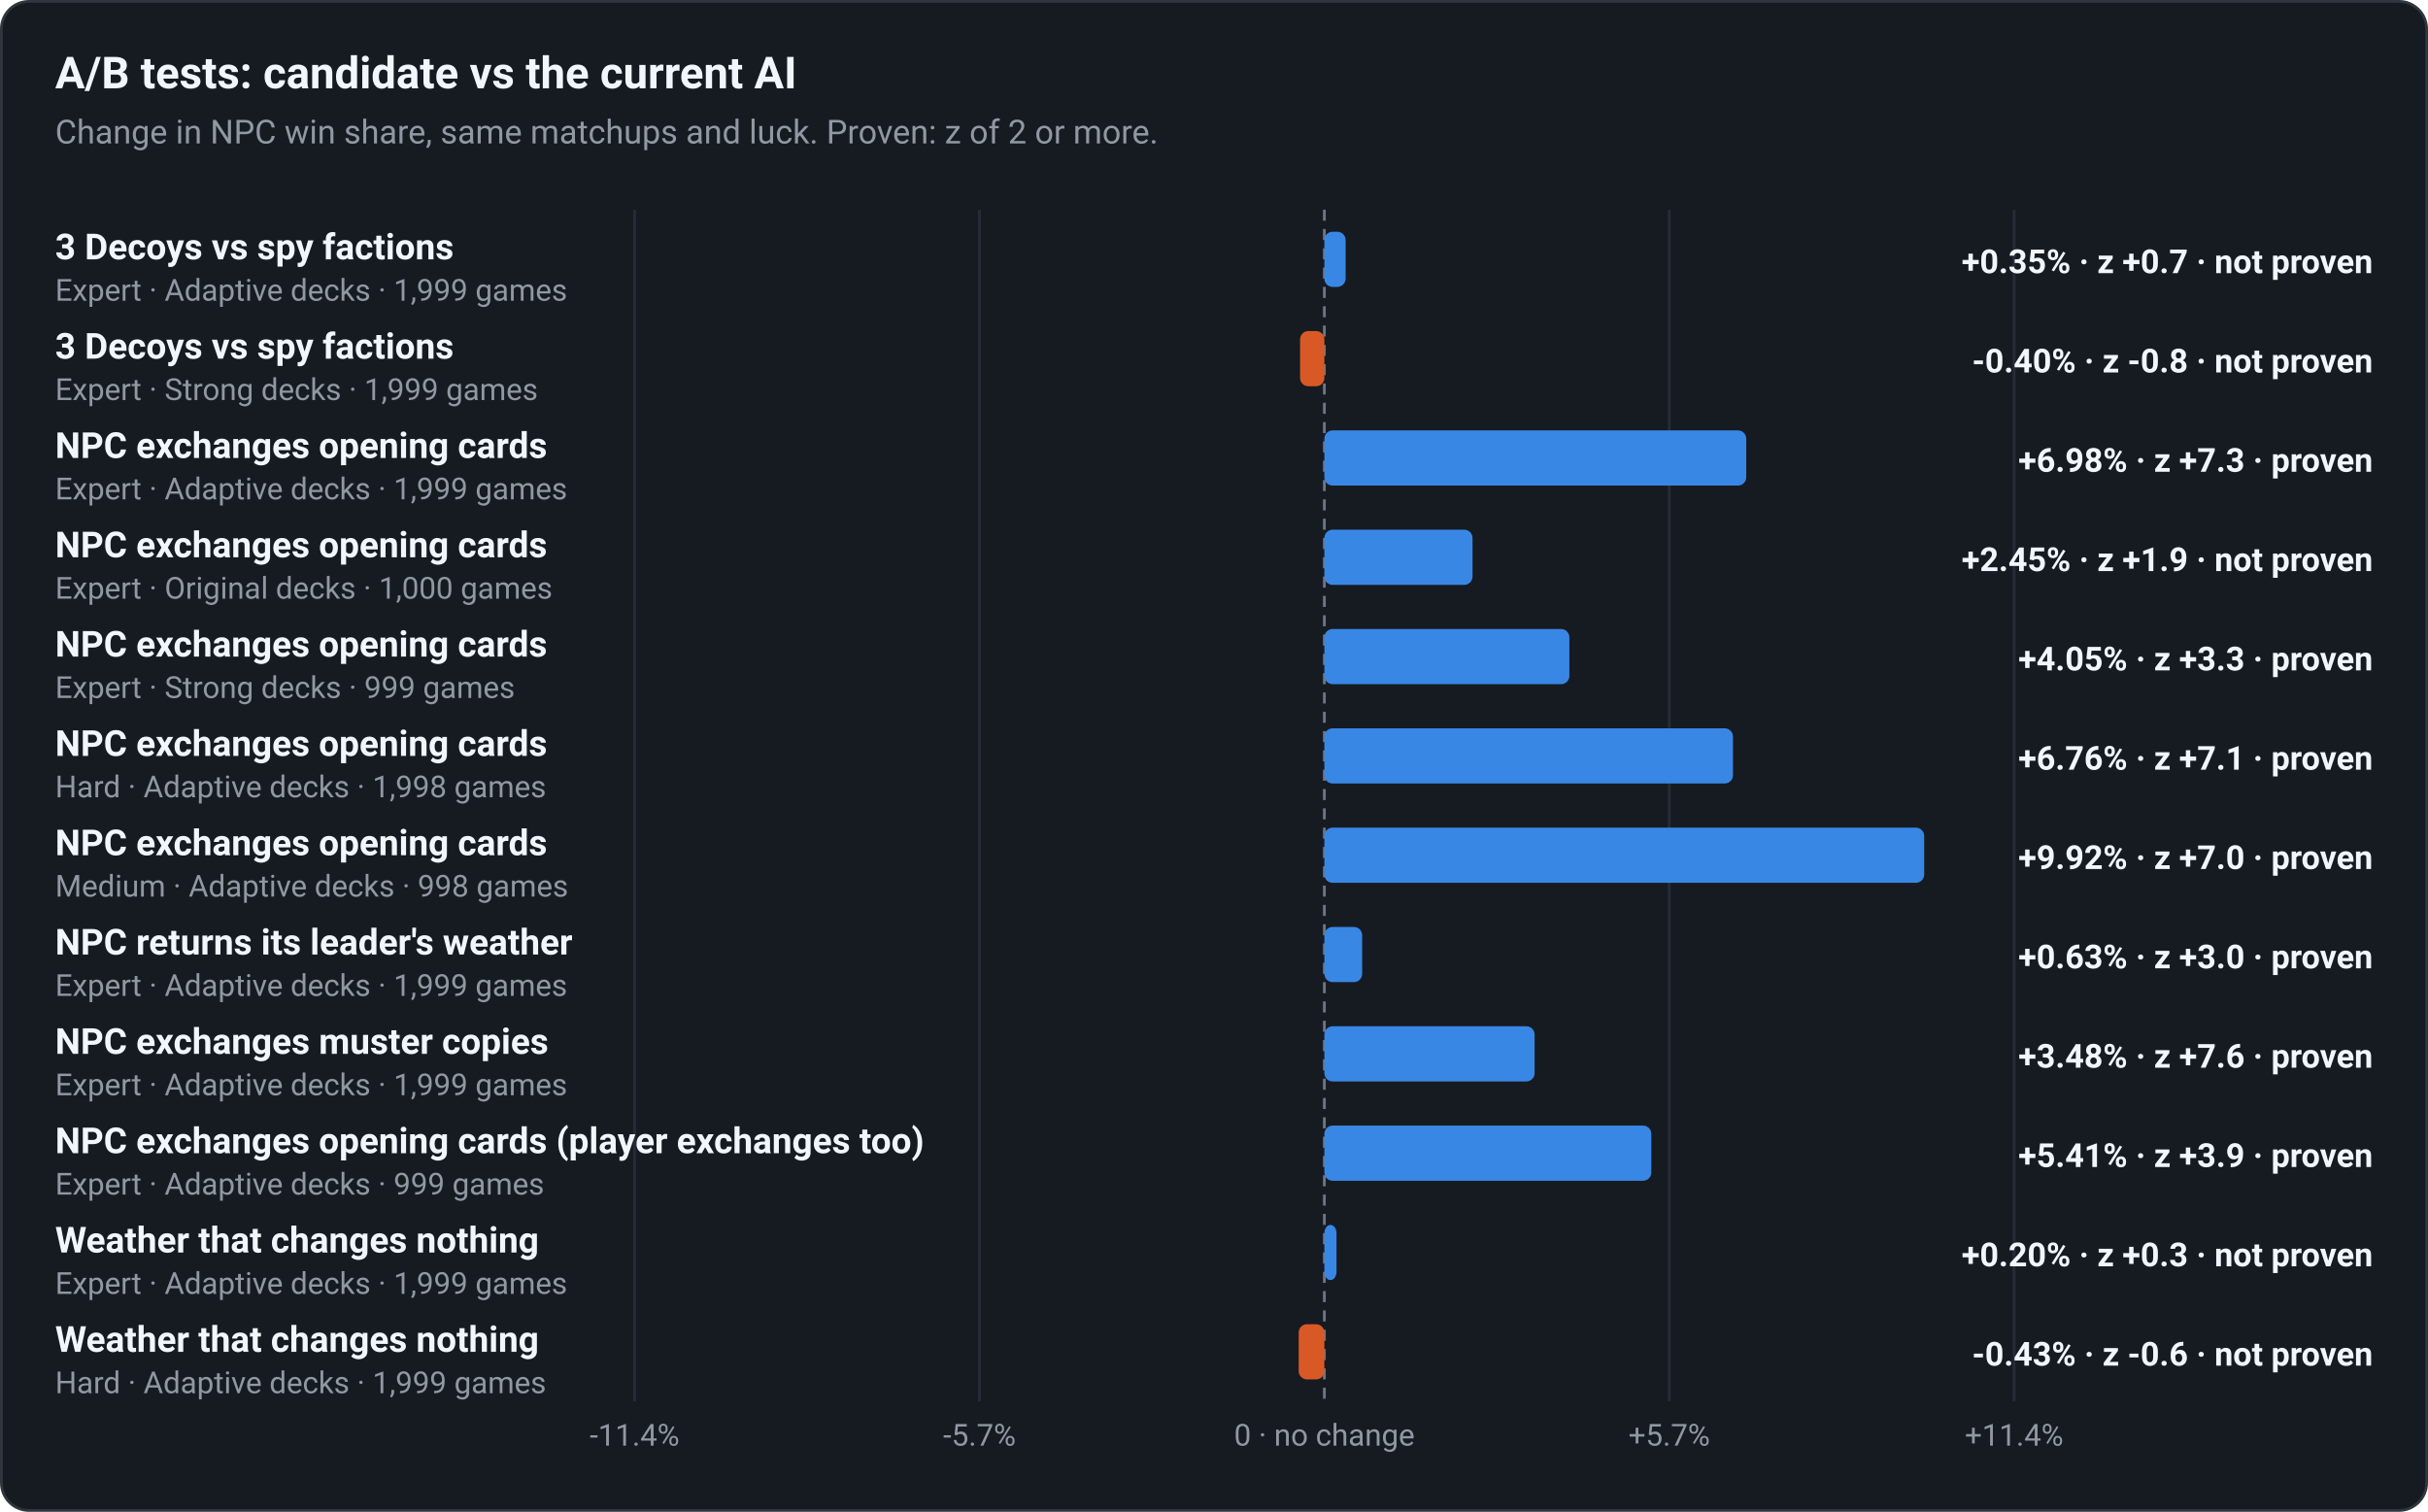
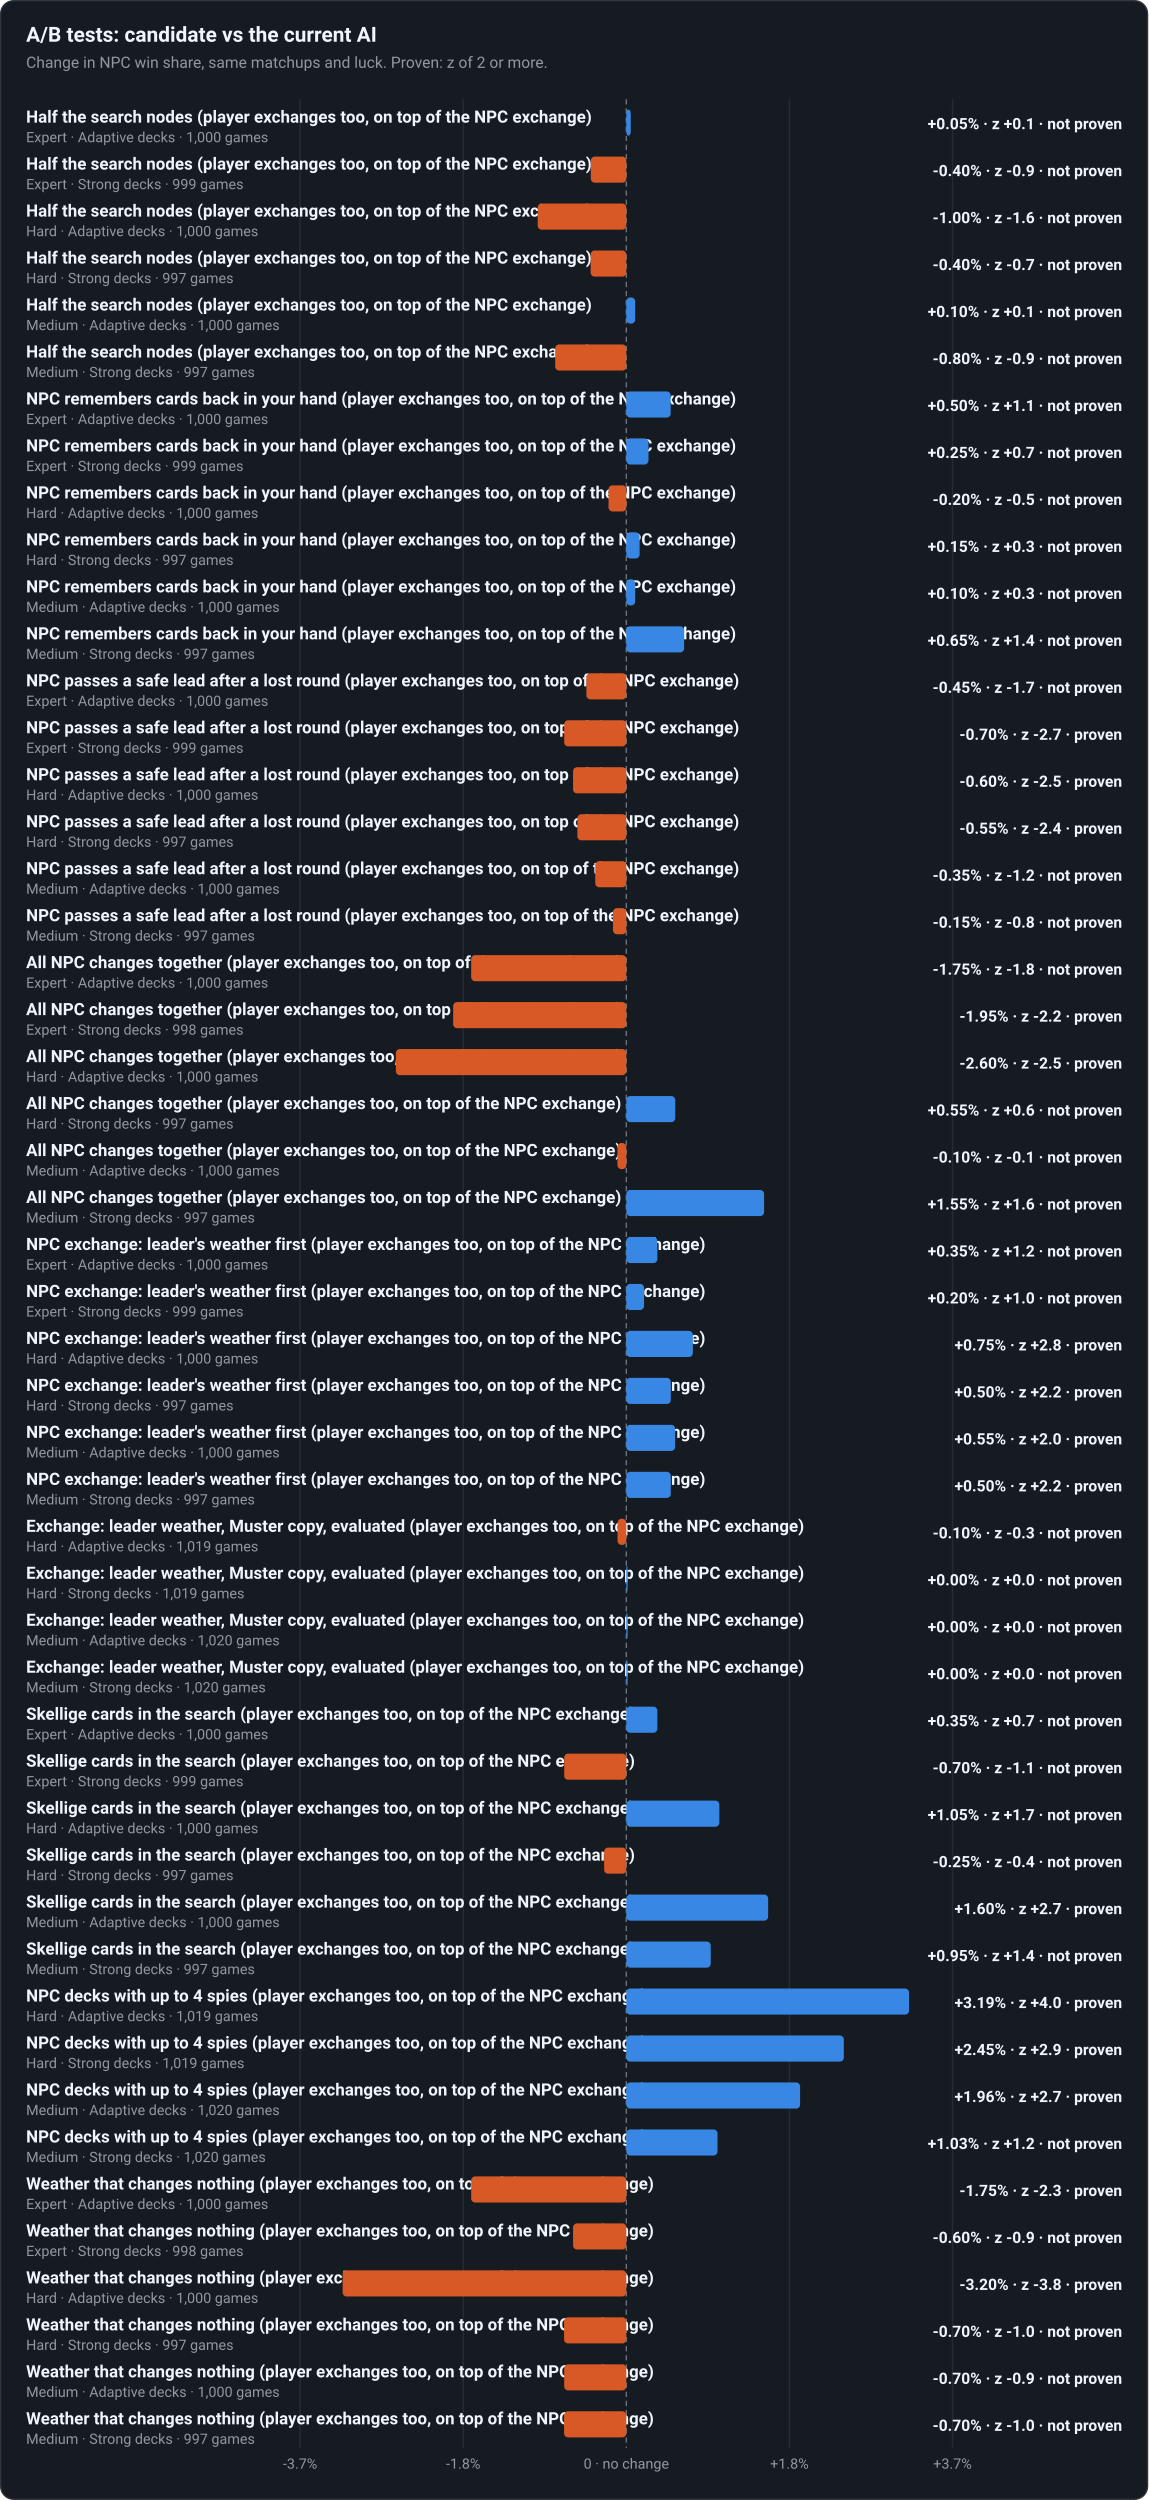
- <svg xmlns="http://www.w3.org/2000/svg" width="880" height="548" viewBox="0 0 880 548" font-family="system-ui,-apple-system,'Segoe UI',Roboto,Helvetica,Arial,sans-serif" role="img" aria-label="A/B tests: candidate vs the current AI">
-   <rect x="0.5" y="0.5" width="879" height="547" rx="10" fill="#161b22" stroke="#30363d" />
+ <svg xmlns="http://www.w3.org/2000/svg" width="880" height="1916" viewBox="0 0 880 1916" font-family="system-ui,-apple-system,'Segoe UI',Roboto,Helvetica,Arial,sans-serif" role="img" aria-label="A/B tests: candidate vs the current AI">
+   <rect x="0.5" y="0.5" width="879" height="1915" rx="10" fill="#161b22" stroke="#30363d" />
  <text x="20.0" y="32.0" fill="#f0f6fc" font-size="16" font-weight="600" text-anchor="start">A/B tests: candidate vs the current AI</text>
  <text x="20.0" y="52.0" fill="#9198a1" font-size="12" font-weight="400" text-anchor="start">Change in NPC win share, same matchups and luck. Proven: z of 2 or more.</text>
-   <line x1="230.0" y1="76" x2="230.0" y2="508" stroke="#262c36" />
-   <text x="230.0" y="524.0" fill="#9198a1" font-size="11" font-weight="400" text-anchor="middle">-11.4%</text>
-   <line x1="355.0" y1="76" x2="355.0" y2="508" stroke="#262c36" />
-   <text x="355.0" y="524.0" fill="#9198a1" font-size="11" font-weight="400" text-anchor="middle">-5.7%</text>
-   <line x1="480.0" y1="76" x2="480.0" y2="508" stroke="#6e7681" stroke-dasharray="4 3" />
-   <text x="480.0" y="524.0" fill="#9198a1" font-size="11" font-weight="400" text-anchor="middle">0 · no change</text>
-   <line x1="605.0" y1="76" x2="605.0" y2="508" stroke="#262c36" />
-   <text x="605.0" y="524.0" fill="#9198a1" font-size="11" font-weight="400" text-anchor="middle">+5.7%</text>
-   <line x1="730.0" y1="76" x2="730.0" y2="508" stroke="#262c36" />
-   <text x="730.0" y="524.0" fill="#9198a1" font-size="11" font-weight="400" text-anchor="middle">+11.4%</text>
-   <text x="20.0" y="94.0" fill="#f0f6fc" font-size="13" font-weight="600" text-anchor="start">3 Decoys vs spy factions</text>
-   <text x="20.0" y="109.0" fill="#9198a1" font-size="11" font-weight="400" text-anchor="start">Expert · Adaptive decks · 1,999 games</text>
-   <rect x="480.0" y="84.0" width="7.7" height="20" rx="3" fill="#3987e5" />
-   <text x="860.0" y="99.0" fill="#f0f6fc" font-size="12" font-weight="600" text-anchor="end">+0.35% · z +0.7 · not proven</text>
-   <text x="20.0" y="130.0" fill="#f0f6fc" font-size="13" font-weight="600" text-anchor="start">3 Decoys vs spy factions</text>
-   <text x="20.0" y="145.0" fill="#9198a1" font-size="11" font-weight="400" text-anchor="start">Expert · Strong decks · 1,999 games</text>
-   <rect x="471.2" y="120.0" width="8.8" height="20" rx="3" fill="#d95926" />
-   <text x="860.0" y="135.0" fill="#f0f6fc" font-size="12" font-weight="600" text-anchor="end">-0.40% · z -0.8 · not proven</text>
-   <text x="20.0" y="166.0" fill="#f0f6fc" font-size="13" font-weight="600" text-anchor="start">NPC exchanges opening cards</text>
-   <text x="20.0" y="181.0" fill="#9198a1" font-size="11" font-weight="400" text-anchor="start">Expert · Adaptive decks · 1,999 games</text>
-   <rect x="480.0" y="156.0" width="152.9" height="20" rx="3" fill="#3987e5" />
-   <text x="860.0" y="171.0" fill="#f0f6fc" font-size="12" font-weight="600" text-anchor="end">+6.98% · z +7.3 · proven</text>
-   <text x="20.0" y="202.0" fill="#f0f6fc" font-size="13" font-weight="600" text-anchor="start">NPC exchanges opening cards</text>
-   <text x="20.0" y="217.0" fill="#9198a1" font-size="11" font-weight="400" text-anchor="start">Expert · Original decks · 1,000 games</text>
-   <rect x="480.0" y="192.0" width="53.7" height="20" rx="3" fill="#3987e5" />
-   <text x="860.0" y="207.0" fill="#f0f6fc" font-size="12" font-weight="600" text-anchor="end">+2.45% · z +1.9 · not proven</text>
-   <text x="20.0" y="238.0" fill="#f0f6fc" font-size="13" font-weight="600" text-anchor="start">NPC exchanges opening cards</text>
-   <text x="20.0" y="253.0" fill="#9198a1" font-size="11" font-weight="400" text-anchor="start">Expert · Strong decks · 999 games</text>
-   <rect x="480.0" y="228.0" width="88.8" height="20" rx="3" fill="#3987e5" />
-   <text x="860.0" y="243.0" fill="#f0f6fc" font-size="12" font-weight="600" text-anchor="end">+4.05% · z +3.3 · proven</text>
-   <text x="20.0" y="274.0" fill="#f0f6fc" font-size="13" font-weight="600" text-anchor="start">NPC exchanges opening cards</text>
-   <text x="20.0" y="289.0" fill="#9198a1" font-size="11" font-weight="400" text-anchor="start">Hard · Adaptive decks · 1,998 games</text>
-   <rect x="480.0" y="264.0" width="148.1" height="20" rx="3" fill="#3987e5" />
-   <text x="860.0" y="279.0" fill="#f0f6fc" font-size="12" font-weight="600" text-anchor="end">+6.76% · z +7.1 · proven</text>
-   <text x="20.0" y="310.0" fill="#f0f6fc" font-size="13" font-weight="600" text-anchor="start">NPC exchanges opening cards</text>
-   <text x="20.0" y="325.0" fill="#9198a1" font-size="11" font-weight="400" text-anchor="start">Medium · Adaptive decks · 998 games</text>
-   <rect x="480.0" y="300.0" width="217.4" height="20" rx="3" fill="#3987e5" />
-   <text x="860.0" y="315.0" fill="#f0f6fc" font-size="12" font-weight="600" text-anchor="end">+9.92% · z +7.0 · proven</text>
-   <text x="20.0" y="346.0" fill="#f0f6fc" font-size="13" font-weight="600" text-anchor="start">NPC returns its leader's weather</text>
-   <text x="20.0" y="361.0" fill="#9198a1" font-size="11" font-weight="400" text-anchor="start">Expert · Adaptive decks · 1,999 games</text>
-   <rect x="480.0" y="336.0" width="13.7" height="20" rx="3" fill="#3987e5" />
-   <text x="860.0" y="351.0" fill="#f0f6fc" font-size="12" font-weight="600" text-anchor="end">+0.63% · z +3.0 · proven</text>
-   <text x="20.0" y="382.0" fill="#f0f6fc" font-size="13" font-weight="600" text-anchor="start">NPC exchanges muster copies</text>
-   <text x="20.0" y="397.0" fill="#9198a1" font-size="11" font-weight="400" text-anchor="start">Expert · Adaptive decks · 1,999 games</text>
-   <rect x="480.0" y="372.0" width="76.2" height="20" rx="3" fill="#3987e5" />
-   <text x="860.0" y="387.0" fill="#f0f6fc" font-size="12" font-weight="600" text-anchor="end">+3.48% · z +7.6 · proven</text>
-   <text x="20.0" y="418.0" fill="#f0f6fc" font-size="13" font-weight="600" text-anchor="start">NPC exchanges opening cards (player exchanges too)</text>
-   <text x="20.0" y="433.0" fill="#9198a1" font-size="11" font-weight="400" text-anchor="start">Expert · Adaptive decks · 999 games</text>
-   <rect x="480.0" y="408.0" width="118.5" height="20" rx="3" fill="#3987e5" />
-   <text x="860.0" y="423.0" fill="#f0f6fc" font-size="12" font-weight="600" text-anchor="end">+5.41% · z +3.9 · proven</text>
-   <text x="20.0" y="454.0" fill="#f0f6fc" font-size="13" font-weight="600" text-anchor="start">Weather that changes nothing</text>
-   <text x="20.0" y="469.0" fill="#9198a1" font-size="11" font-weight="400" text-anchor="start">Expert · Adaptive decks · 1,999 games</text>
-   <rect x="480.0" y="444.0" width="4.4" height="20" rx="3" fill="#3987e5" />
-   <text x="860.0" y="459.0" fill="#f0f6fc" font-size="12" font-weight="600" text-anchor="end">+0.20% · z +0.3 · not proven</text>
-   <text x="20.0" y="490.0" fill="#f0f6fc" font-size="13" font-weight="600" text-anchor="start">Weather that changes nothing</text>
-   <text x="20.0" y="505.0" fill="#9198a1" font-size="11" font-weight="400" text-anchor="start">Hard · Adaptive decks · 1,999 games</text>
-   <rect x="470.7" y="480.0" width="9.3" height="20" rx="3" fill="#d95926" />
-   <text x="860.0" y="495.0" fill="#f0f6fc" font-size="12" font-weight="600" text-anchor="end">-0.43% · z -0.6 · not proven</text>
+   <line x1="230.0" y1="76" x2="230.0" y2="1876" stroke="#262c36" />
+   <text x="230.0" y="1892.0" fill="#9198a1" font-size="11" font-weight="400" text-anchor="middle">-3.7%</text>
+   <line x1="355.0" y1="76" x2="355.0" y2="1876" stroke="#262c36" />
+   <text x="355.0" y="1892.0" fill="#9198a1" font-size="11" font-weight="400" text-anchor="middle">-1.8%</text>
+   <line x1="480.0" y1="76" x2="480.0" y2="1876" stroke="#6e7681" stroke-dasharray="4 3" />
+   <text x="480.0" y="1892.0" fill="#9198a1" font-size="11" font-weight="400" text-anchor="middle">0 · no change</text>
+   <line x1="605.0" y1="76" x2="605.0" y2="1876" stroke="#262c36" />
+   <text x="605.0" y="1892.0" fill="#9198a1" font-size="11" font-weight="400" text-anchor="middle">+1.8%</text>
+   <line x1="730.0" y1="76" x2="730.0" y2="1876" stroke="#262c36" />
+   <text x="730.0" y="1892.0" fill="#9198a1" font-size="11" font-weight="400" text-anchor="middle">+3.7%</text>
+   <text x="20.0" y="94.0" fill="#f0f6fc" font-size="13" font-weight="600" text-anchor="start">Half the search nodes (player exchanges too, on top of the NPC exchange)</text>
+   <text x="20.0" y="109.0" fill="#9198a1" font-size="11" font-weight="400" text-anchor="start">Expert · Adaptive decks · 1,000 games</text>
+   <rect x="480.0" y="84.0" width="3.4" height="20" rx="3" fill="#3987e5" />
+   <text x="860.0" y="99.0" fill="#f0f6fc" font-size="12" font-weight="600" text-anchor="end">+0.05% · z +0.1 · not proven</text>
+   <text x="20.0" y="130.0" fill="#f0f6fc" font-size="13" font-weight="600" text-anchor="start">Half the search nodes (player exchanges too, on top of the NPC exchange)</text>
+   <text x="20.0" y="145.0" fill="#9198a1" font-size="11" font-weight="400" text-anchor="start">Expert · Strong decks · 999 games</text>
+   <rect x="452.8" y="120.0" width="27.2" height="20" rx="3" fill="#d95926" />
+   <text x="860.0" y="135.0" fill="#f0f6fc" font-size="12" font-weight="600" text-anchor="end">-0.40% · z -0.9 · not proven</text>
+   <text x="20.0" y="166.0" fill="#f0f6fc" font-size="13" font-weight="600" text-anchor="start">Half the search nodes (player exchanges too, on top of the NPC exchange)</text>
+   <text x="20.0" y="181.0" fill="#9198a1" font-size="11" font-weight="400" text-anchor="start">Hard · Adaptive decks · 1,000 games</text>
+   <rect x="412.1" y="156.0" width="67.9" height="20" rx="3" fill="#d95926" />
+   <text x="860.0" y="171.0" fill="#f0f6fc" font-size="12" font-weight="600" text-anchor="end">-1.00% · z -1.6 · not proven</text>
+   <text x="20.0" y="202.0" fill="#f0f6fc" font-size="13" font-weight="600" text-anchor="start">Half the search nodes (player exchanges too, on top of the NPC exchange)</text>
+   <text x="20.0" y="217.0" fill="#9198a1" font-size="11" font-weight="400" text-anchor="start">Hard · Strong decks · 997 games</text>
+   <rect x="452.7" y="192.0" width="27.3" height="20" rx="3" fill="#d95926" />
+   <text x="860.0" y="207.0" fill="#f0f6fc" font-size="12" font-weight="600" text-anchor="end">-0.40% · z -0.7 · not proven</text>
+   <text x="20.0" y="238.0" fill="#f0f6fc" font-size="13" font-weight="600" text-anchor="start">Half the search nodes (player exchanges too, on top of the NPC exchange)</text>
+   <text x="20.0" y="253.0" fill="#9198a1" font-size="11" font-weight="400" text-anchor="start">Medium · Adaptive decks · 1,000 games</text>
+   <rect x="480.0" y="228.0" width="6.8" height="20" rx="3" fill="#3987e5" />
+   <text x="860.0" y="243.0" fill="#f0f6fc" font-size="12" font-weight="600" text-anchor="end">+0.10% · z +0.1 · not proven</text>
+   <text x="20.0" y="274.0" fill="#f0f6fc" font-size="13" font-weight="600" text-anchor="start">Half the search nodes (player exchanges too, on top of the NPC exchange)</text>
+   <text x="20.0" y="289.0" fill="#9198a1" font-size="11" font-weight="400" text-anchor="start">Medium · Strong decks · 997 games</text>
+   <rect x="425.5" y="264.0" width="54.5" height="20" rx="3" fill="#d95926" />
+   <text x="860.0" y="279.0" fill="#f0f6fc" font-size="12" font-weight="600" text-anchor="end">-0.80% · z -0.9 · not proven</text>
+   <text x="20.0" y="310.0" fill="#f0f6fc" font-size="13" font-weight="600" text-anchor="start">NPC remembers cards back in your hand (player exchanges too, on top of the NPC exchange)</text>
+   <text x="20.0" y="325.0" fill="#9198a1" font-size="11" font-weight="400" text-anchor="start">Expert · Adaptive decks · 1,000 games</text>
+   <rect x="480.0" y="300.0" width="34.0" height="20" rx="3" fill="#3987e5" />
+   <text x="860.0" y="315.0" fill="#f0f6fc" font-size="12" font-weight="600" text-anchor="end">+0.50% · z +1.1 · not proven</text>
+   <text x="20.0" y="346.0" fill="#f0f6fc" font-size="13" font-weight="600" text-anchor="start">NPC remembers cards back in your hand (player exchanges too, on top of the NPC exchange)</text>
+   <text x="20.0" y="361.0" fill="#9198a1" font-size="11" font-weight="400" text-anchor="start">Expert · Strong decks · 999 games</text>
+   <rect x="480.0" y="336.0" width="17.0" height="20" rx="3" fill="#3987e5" />
+   <text x="860.0" y="351.0" fill="#f0f6fc" font-size="12" font-weight="600" text-anchor="end">+0.25% · z +0.7 · not proven</text>
+   <text x="20.0" y="382.0" fill="#f0f6fc" font-size="13" font-weight="600" text-anchor="start">NPC remembers cards back in your hand (player exchanges too, on top of the NPC exchange)</text>
+   <text x="20.0" y="397.0" fill="#9198a1" font-size="11" font-weight="400" text-anchor="start">Hard · Adaptive decks · 1,000 games</text>
+   <rect x="466.4" y="372.0" width="13.6" height="20" rx="3" fill="#d95926" />
+   <text x="860.0" y="387.0" fill="#f0f6fc" font-size="12" font-weight="600" text-anchor="end">-0.20% · z -0.5 · not proven</text>
+   <text x="20.0" y="418.0" fill="#f0f6fc" font-size="13" font-weight="600" text-anchor="start">NPC remembers cards back in your hand (player exchanges too, on top of the NPC exchange)</text>
+   <text x="20.0" y="433.0" fill="#9198a1" font-size="11" font-weight="400" text-anchor="start">Hard · Strong decks · 997 games</text>
+   <rect x="480.0" y="408.0" width="10.2" height="20" rx="3" fill="#3987e5" />
+   <text x="860.0" y="423.0" fill="#f0f6fc" font-size="12" font-weight="600" text-anchor="end">+0.15% · z +0.3 · not proven</text>
+   <text x="20.0" y="454.0" fill="#f0f6fc" font-size="13" font-weight="600" text-anchor="start">NPC remembers cards back in your hand (player exchanges too, on top of the NPC exchange)</text>
+   <text x="20.0" y="469.0" fill="#9198a1" font-size="11" font-weight="400" text-anchor="start">Medium · Adaptive decks · 1,000 games</text>
+   <rect x="480.0" y="444.0" width="6.8" height="20" rx="3" fill="#3987e5" />
+   <text x="860.0" y="459.0" fill="#f0f6fc" font-size="12" font-weight="600" text-anchor="end">+0.10% · z +0.3 · not proven</text>
+   <text x="20.0" y="490.0" fill="#f0f6fc" font-size="13" font-weight="600" text-anchor="start">NPC remembers cards back in your hand (player exchanges too, on top of the NPC exchange)</text>
+   <text x="20.0" y="505.0" fill="#9198a1" font-size="11" font-weight="400" text-anchor="start">Medium · Strong decks · 997 games</text>
+   <rect x="480.0" y="480.0" width="44.3" height="20" rx="3" fill="#3987e5" />
+   <text x="860.0" y="495.0" fill="#f0f6fc" font-size="12" font-weight="600" text-anchor="end">+0.65% · z +1.4 · not proven</text>
+   <text x="20.0" y="526.0" fill="#f0f6fc" font-size="13" font-weight="600" text-anchor="start">NPC passes a safe lead after a lost round (player exchanges too, on top of the NPC exchange)</text>
+   <text x="20.0" y="541.0" fill="#9198a1" font-size="11" font-weight="400" text-anchor="start">Expert · Adaptive decks · 1,000 games</text>
+   <rect x="449.4" y="516.0" width="30.6" height="20" rx="3" fill="#d95926" />
+   <text x="860.0" y="531.0" fill="#f0f6fc" font-size="12" font-weight="600" text-anchor="end">-0.45% · z -1.7 · not proven</text>
+   <text x="20.0" y="562.0" fill="#f0f6fc" font-size="13" font-weight="600" text-anchor="start">NPC passes a safe lead after a lost round (player exchanges too, on top of the NPC exchange)</text>
+   <text x="20.0" y="577.0" fill="#9198a1" font-size="11" font-weight="400" text-anchor="start">Expert · Strong decks · 999 games</text>
+   <rect x="432.4" y="552.0" width="47.6" height="20" rx="3" fill="#d95926" />
+   <text x="860.0" y="567.0" fill="#f0f6fc" font-size="12" font-weight="600" text-anchor="end">-0.70% · z -2.7 · proven</text>
+   <text x="20.0" y="598.0" fill="#f0f6fc" font-size="13" font-weight="600" text-anchor="start">NPC passes a safe lead after a lost round (player exchanges too, on top of the NPC exchange)</text>
+   <text x="20.0" y="613.0" fill="#9198a1" font-size="11" font-weight="400" text-anchor="start">Hard · Adaptive decks · 1,000 games</text>
+   <rect x="439.2" y="588.0" width="40.8" height="20" rx="3" fill="#d95926" />
+   <text x="860.0" y="603.0" fill="#f0f6fc" font-size="12" font-weight="600" text-anchor="end">-0.60% · z -2.5 · proven</text>
+   <text x="20.0" y="634.0" fill="#f0f6fc" font-size="13" font-weight="600" text-anchor="start">NPC passes a safe lead after a lost round (player exchanges too, on top of the NPC exchange)</text>
+   <text x="20.0" y="649.0" fill="#9198a1" font-size="11" font-weight="400" text-anchor="start">Hard · Strong decks · 997 games</text>
+   <rect x="442.5" y="624.0" width="37.5" height="20" rx="3" fill="#d95926" />
+   <text x="860.0" y="639.0" fill="#f0f6fc" font-size="12" font-weight="600" text-anchor="end">-0.55% · z -2.4 · proven</text>
+   <text x="20.0" y="670.0" fill="#f0f6fc" font-size="13" font-weight="600" text-anchor="start">NPC passes a safe lead after a lost round (player exchanges too, on top of the NPC exchange)</text>
+   <text x="20.0" y="685.0" fill="#9198a1" font-size="11" font-weight="400" text-anchor="start">Medium · Adaptive decks · 1,000 games</text>
+   <rect x="456.2" y="660.0" width="23.8" height="20" rx="3" fill="#d95926" />
+   <text x="860.0" y="675.0" fill="#f0f6fc" font-size="12" font-weight="600" text-anchor="end">-0.35% · z -1.2 · not proven</text>
+   <text x="20.0" y="706.0" fill="#f0f6fc" font-size="13" font-weight="600" text-anchor="start">NPC passes a safe lead after a lost round (player exchanges too, on top of the NPC exchange)</text>
+   <text x="20.0" y="721.0" fill="#9198a1" font-size="11" font-weight="400" text-anchor="start">Medium · Strong decks · 997 games</text>
+   <rect x="469.8" y="696.0" width="10.2" height="20" rx="3" fill="#d95926" />
+   <text x="860.0" y="711.0" fill="#f0f6fc" font-size="12" font-weight="600" text-anchor="end">-0.15% · z -0.8 · not proven</text>
+   <text x="20.0" y="742.0" fill="#f0f6fc" font-size="13" font-weight="600" text-anchor="start">All NPC changes together (player exchanges too, on top of the NPC exchange)</text>
+   <text x="20.0" y="757.0" fill="#9198a1" font-size="11" font-weight="400" text-anchor="start">Expert · Adaptive decks · 1,000 games</text>
+   <rect x="361.1" y="732.0" width="118.9" height="20" rx="3" fill="#d95926" />
+   <text x="860.0" y="747.0" fill="#f0f6fc" font-size="12" font-weight="600" text-anchor="end">-1.75% · z -1.8 · not proven</text>
+   <text x="20.0" y="778.0" fill="#f0f6fc" font-size="13" font-weight="600" text-anchor="start">All NPC changes together (player exchanges too, on top of the NPC exchange)</text>
+   <text x="20.0" y="793.0" fill="#9198a1" font-size="11" font-weight="400" text-anchor="start">Expert · Strong decks · 998 games</text>
+   <rect x="347.3" y="768.0" width="132.7" height="20" rx="3" fill="#d95926" />
+   <text x="860.0" y="783.0" fill="#f0f6fc" font-size="12" font-weight="600" text-anchor="end">-1.95% · z -2.2 · proven</text>
+   <text x="20.0" y="814.0" fill="#f0f6fc" font-size="13" font-weight="600" text-anchor="start">All NPC changes together (player exchanges too, on top of the NPC exchange)</text>
+   <text x="20.0" y="829.0" fill="#9198a1" font-size="11" font-weight="400" text-anchor="start">Hard · Adaptive decks · 1,000 games</text>
+   <rect x="303.4" y="804.0" width="176.6" height="20" rx="3" fill="#d95926" />
+   <text x="860.0" y="819.0" fill="#f0f6fc" font-size="12" font-weight="600" text-anchor="end">-2.60% · z -2.5 · proven</text>
+   <text x="20.0" y="850.0" fill="#f0f6fc" font-size="13" font-weight="600" text-anchor="start">All NPC changes together (player exchanges too, on top of the NPC exchange)</text>
+   <text x="20.0" y="865.0" fill="#9198a1" font-size="11" font-weight="400" text-anchor="start">Hard · Strong decks · 997 games</text>
+   <rect x="480.0" y="840.0" width="37.5" height="20" rx="3" fill="#3987e5" />
+   <text x="860.0" y="855.0" fill="#f0f6fc" font-size="12" font-weight="600" text-anchor="end">+0.55% · z +0.6 · not proven</text>
+   <text x="20.0" y="886.0" fill="#f0f6fc" font-size="13" font-weight="600" text-anchor="start">All NPC changes together (player exchanges too, on top of the NPC exchange)</text>
+   <text x="20.0" y="901.0" fill="#9198a1" font-size="11" font-weight="400" text-anchor="start">Medium · Adaptive decks · 1,000 games</text>
+   <rect x="473.2" y="876.0" width="6.8" height="20" rx="3" fill="#d95926" />
+   <text x="860.0" y="891.0" fill="#f0f6fc" font-size="12" font-weight="600" text-anchor="end">-0.10% · z -0.1 · not proven</text>
+   <text x="20.0" y="922.0" fill="#f0f6fc" font-size="13" font-weight="600" text-anchor="start">All NPC changes together (player exchanges too, on top of the NPC exchange)</text>
+   <text x="20.0" y="937.0" fill="#9198a1" font-size="11" font-weight="400" text-anchor="start">Medium · Strong decks · 997 games</text>
+   <rect x="480.0" y="912.0" width="105.6" height="20" rx="3" fill="#3987e5" />
+   <text x="860.0" y="927.0" fill="#f0f6fc" font-size="12" font-weight="600" text-anchor="end">+1.55% · z +1.6 · not proven</text>
+   <text x="20.0" y="958.0" fill="#f0f6fc" font-size="13" font-weight="600" text-anchor="start">NPC exchange: leader's weather first (player exchanges too, on top of the NPC exchange)</text>
+   <text x="20.0" y="973.0" fill="#9198a1" font-size="11" font-weight="400" text-anchor="start">Expert · Adaptive decks · 1,000 games</text>
+   <rect x="480.0" y="948.0" width="23.8" height="20" rx="3" fill="#3987e5" />
+   <text x="860.0" y="963.0" fill="#f0f6fc" font-size="12" font-weight="600" text-anchor="end">+0.35% · z +1.2 · not proven</text>
+   <text x="20.0" y="994.0" fill="#f0f6fc" font-size="13" font-weight="600" text-anchor="start">NPC exchange: leader's weather first (player exchanges too, on top of the NPC exchange)</text>
+   <text x="20.0" y="1009.0" fill="#9198a1" font-size="11" font-weight="400" text-anchor="start">Expert · Strong decks · 999 games</text>
+   <rect x="480.0" y="984.0" width="13.6" height="20" rx="3" fill="#3987e5" />
+   <text x="860.0" y="999.0" fill="#f0f6fc" font-size="12" font-weight="600" text-anchor="end">+0.20% · z +1.0 · not proven</text>
+   <text x="20.0" y="1030.0" fill="#f0f6fc" font-size="13" font-weight="600" text-anchor="start">NPC exchange: leader's weather first (player exchanges too, on top of the NPC exchange)</text>
+   <text x="20.0" y="1045.0" fill="#9198a1" font-size="11" font-weight="400" text-anchor="start">Hard · Adaptive decks · 1,000 games</text>
+   <rect x="480.0" y="1020.0" width="51.0" height="20" rx="3" fill="#3987e5" />
+   <text x="860.0" y="1035.0" fill="#f0f6fc" font-size="12" font-weight="600" text-anchor="end">+0.75% · z +2.8 · proven</text>
+   <text x="20.0" y="1066.0" fill="#f0f6fc" font-size="13" font-weight="600" text-anchor="start">NPC exchange: leader's weather first (player exchanges too, on top of the NPC exchange)</text>
+   <text x="20.0" y="1081.0" fill="#9198a1" font-size="11" font-weight="400" text-anchor="start">Hard · Strong decks · 997 games</text>
+   <rect x="480.0" y="1056.0" width="34.1" height="20" rx="3" fill="#3987e5" />
+   <text x="860.0" y="1071.0" fill="#f0f6fc" font-size="12" font-weight="600" text-anchor="end">+0.50% · z +2.2 · proven</text>
+   <text x="20.0" y="1102.0" fill="#f0f6fc" font-size="13" font-weight="600" text-anchor="start">NPC exchange: leader's weather first (player exchanges too, on top of the NPC exchange)</text>
+   <text x="20.0" y="1117.0" fill="#9198a1" font-size="11" font-weight="400" text-anchor="start">Medium · Adaptive decks · 1,000 games</text>
+   <rect x="480.0" y="1092.0" width="37.4" height="20" rx="3" fill="#3987e5" />
+   <text x="860.0" y="1107.0" fill="#f0f6fc" font-size="12" font-weight="600" text-anchor="end">+0.55% · z +2.0 · proven</text>
+   <text x="20.0" y="1138.0" fill="#f0f6fc" font-size="13" font-weight="600" text-anchor="start">NPC exchange: leader's weather first (player exchanges too, on top of the NPC exchange)</text>
+   <text x="20.0" y="1153.0" fill="#9198a1" font-size="11" font-weight="400" text-anchor="start">Medium · Strong decks · 997 games</text>
+   <rect x="480.0" y="1128.0" width="34.1" height="20" rx="3" fill="#3987e5" />
+   <text x="860.0" y="1143.0" fill="#f0f6fc" font-size="12" font-weight="600" text-anchor="end">+0.50% · z +2.2 · proven</text>
+   <text x="20.0" y="1174.0" fill="#f0f6fc" font-size="13" font-weight="600" text-anchor="start">Exchange: leader weather, Muster copy, evaluated (player exchanges too, on top of the NPC exchange)</text>
+   <text x="20.0" y="1189.0" fill="#9198a1" font-size="11" font-weight="400" text-anchor="start">Hard · Adaptive decks · 1,019 games</text>
+   <rect x="473.3" y="1164.0" width="6.7" height="20" rx="3" fill="#d95926" />
+   <text x="860.0" y="1179.0" fill="#f0f6fc" font-size="12" font-weight="600" text-anchor="end">-0.10% · z -0.3 · not proven</text>
+   <text x="20.0" y="1210.0" fill="#f0f6fc" font-size="13" font-weight="600" text-anchor="start">Exchange: leader weather, Muster copy, evaluated (player exchanges too, on top of the NPC exchange)</text>
+   <text x="20.0" y="1225.0" fill="#9198a1" font-size="11" font-weight="400" text-anchor="start">Hard · Strong decks · 1,019 games</text>
+   <rect x="480.0" y="1200.0" width="1.0" height="20" rx="3" fill="#3987e5" />
+   <text x="860.0" y="1215.0" fill="#f0f6fc" font-size="12" font-weight="600" text-anchor="end">+0.00% · z +0.0 · not proven</text>
+   <text x="20.0" y="1246.0" fill="#f0f6fc" font-size="13" font-weight="600" text-anchor="start">Exchange: leader weather, Muster copy, evaluated (player exchanges too, on top of the NPC exchange)</text>
+   <text x="20.0" y="1261.0" fill="#9198a1" font-size="11" font-weight="400" text-anchor="start">Medium · Adaptive decks · 1,020 games</text>
+   <rect x="480.0" y="1236.0" width="1.0" height="20" rx="3" fill="#3987e5" />
+   <text x="860.0" y="1251.0" fill="#f0f6fc" font-size="12" font-weight="600" text-anchor="end">+0.00% · z +0.0 · not proven</text>
+   <text x="20.0" y="1282.0" fill="#f0f6fc" font-size="13" font-weight="600" text-anchor="start">Exchange: leader weather, Muster copy, evaluated (player exchanges too, on top of the NPC exchange)</text>
+   <text x="20.0" y="1297.0" fill="#9198a1" font-size="11" font-weight="400" text-anchor="start">Medium · Strong decks · 1,020 games</text>
+   <rect x="480.0" y="1272.0" width="1.0" height="20" rx="3" fill="#3987e5" />
+   <text x="860.0" y="1287.0" fill="#f0f6fc" font-size="12" font-weight="600" text-anchor="end">+0.00% · z +0.0 · not proven</text>
+   <text x="20.0" y="1318.0" fill="#f0f6fc" font-size="13" font-weight="600" text-anchor="start">Skellige cards in the search (player exchanges too, on top of the NPC exchange)</text>
+   <text x="20.0" y="1333.0" fill="#9198a1" font-size="11" font-weight="400" text-anchor="start">Expert · Adaptive decks · 1,000 games</text>
+   <rect x="480.0" y="1308.0" width="23.8" height="20" rx="3" fill="#3987e5" />
+   <text x="860.0" y="1323.0" fill="#f0f6fc" font-size="12" font-weight="600" text-anchor="end">+0.35% · z +0.7 · not proven</text>
+   <text x="20.0" y="1354.0" fill="#f0f6fc" font-size="13" font-weight="600" text-anchor="start">Skellige cards in the search (player exchanges too, on top of the NPC exchange)</text>
+   <text x="20.0" y="1369.0" fill="#9198a1" font-size="11" font-weight="400" text-anchor="start">Expert · Strong decks · 999 games</text>
+   <rect x="432.4" y="1344.0" width="47.6" height="20" rx="3" fill="#d95926" />
+   <text x="860.0" y="1359.0" fill="#f0f6fc" font-size="12" font-weight="600" text-anchor="end">-0.70% · z -1.1 · not proven</text>
+   <text x="20.0" y="1390.0" fill="#f0f6fc" font-size="13" font-weight="600" text-anchor="start">Skellige cards in the search (player exchanges too, on top of the NPC exchange)</text>
+   <text x="20.0" y="1405.0" fill="#9198a1" font-size="11" font-weight="400" text-anchor="start">Hard · Adaptive decks · 1,000 games</text>
+   <rect x="480.0" y="1380.0" width="71.3" height="20" rx="3" fill="#3987e5" />
+   <text x="860.0" y="1395.0" fill="#f0f6fc" font-size="12" font-weight="600" text-anchor="end">+1.05% · z +1.7 · not proven</text>
+   <text x="20.0" y="1426.0" fill="#f0f6fc" font-size="13" font-weight="600" text-anchor="start">Skellige cards in the search (player exchanges too, on top of the NPC exchange)</text>
+   <text x="20.0" y="1441.0" fill="#9198a1" font-size="11" font-weight="400" text-anchor="start">Hard · Strong decks · 997 games</text>
+   <rect x="463.0" y="1416.0" width="17.0" height="20" rx="3" fill="#d95926" />
+   <text x="860.0" y="1431.0" fill="#f0f6fc" font-size="12" font-weight="600" text-anchor="end">-0.25% · z -0.4 · not proven</text>
+   <text x="20.0" y="1462.0" fill="#f0f6fc" font-size="13" font-weight="600" text-anchor="start">Skellige cards in the search (player exchanges too, on top of the NPC exchange)</text>
+   <text x="20.0" y="1477.0" fill="#9198a1" font-size="11" font-weight="400" text-anchor="start">Medium · Adaptive decks · 1,000 games</text>
+   <rect x="480.0" y="1452.0" width="108.7" height="20" rx="3" fill="#3987e5" />
+   <text x="860.0" y="1467.0" fill="#f0f6fc" font-size="12" font-weight="600" text-anchor="end">+1.60% · z +2.7 · proven</text>
+   <text x="20.0" y="1498.0" fill="#f0f6fc" font-size="13" font-weight="600" text-anchor="start">Skellige cards in the search (player exchanges too, on top of the NPC exchange)</text>
+   <text x="20.0" y="1513.0" fill="#9198a1" font-size="11" font-weight="400" text-anchor="start">Medium · Strong decks · 997 games</text>
+   <rect x="480.0" y="1488.0" width="64.7" height="20" rx="3" fill="#3987e5" />
+   <text x="860.0" y="1503.0" fill="#f0f6fc" font-size="12" font-weight="600" text-anchor="end">+0.95% · z +1.4 · not proven</text>
+   <text x="20.0" y="1534.0" fill="#f0f6fc" font-size="13" font-weight="600" text-anchor="start">NPC decks with up to 4 spies (player exchanges too, on top of the NPC exchange)</text>
+   <text x="20.0" y="1549.0" fill="#9198a1" font-size="11" font-weight="400" text-anchor="start">Hard · Adaptive decks · 1,019 games</text>
+   <rect x="480.0" y="1524.0" width="216.7" height="20" rx="3" fill="#3987e5" />
+   <text x="860.0" y="1539.0" fill="#f0f6fc" font-size="12" font-weight="600" text-anchor="end">+3.19% · z +4.0 · proven</text>
+   <text x="20.0" y="1570.0" fill="#f0f6fc" font-size="13" font-weight="600" text-anchor="start">NPC decks with up to 4 spies (player exchanges too, on top of the NPC exchange)</text>
+   <text x="20.0" y="1585.0" fill="#9198a1" font-size="11" font-weight="400" text-anchor="start">Hard · Strong decks · 1,019 games</text>
+   <rect x="480.0" y="1560.0" width="166.7" height="20" rx="3" fill="#3987e5" />
+   <text x="860.0" y="1575.0" fill="#f0f6fc" font-size="12" font-weight="600" text-anchor="end">+2.45% · z +2.9 · proven</text>
+   <text x="20.0" y="1606.0" fill="#f0f6fc" font-size="13" font-weight="600" text-anchor="start">NPC decks with up to 4 spies (player exchanges too, on top of the NPC exchange)</text>
+   <text x="20.0" y="1621.0" fill="#9198a1" font-size="11" font-weight="400" text-anchor="start">Medium · Adaptive decks · 1,020 games</text>
+   <rect x="480.0" y="1596.0" width="133.2" height="20" rx="3" fill="#3987e5" />
+   <text x="860.0" y="1611.0" fill="#f0f6fc" font-size="12" font-weight="600" text-anchor="end">+1.96% · z +2.7 · proven</text>
+   <text x="20.0" y="1642.0" fill="#f0f6fc" font-size="13" font-weight="600" text-anchor="start">NPC decks with up to 4 spies (player exchanges too, on top of the NPC exchange)</text>
+   <text x="20.0" y="1657.0" fill="#9198a1" font-size="11" font-weight="400" text-anchor="start">Medium · Strong decks · 1,020 games</text>
+   <rect x="480.0" y="1632.0" width="69.9" height="20" rx="3" fill="#3987e5" />
+   <text x="860.0" y="1647.0" fill="#f0f6fc" font-size="12" font-weight="600" text-anchor="end">+1.03% · z +1.2 · not proven</text>
+   <text x="20.0" y="1678.0" fill="#f0f6fc" font-size="13" font-weight="600" text-anchor="start">Weather that changes nothing (player exchanges too, on top of the NPC exchange)</text>
+   <text x="20.0" y="1693.0" fill="#9198a1" font-size="11" font-weight="400" text-anchor="start">Expert · Adaptive decks · 1,000 games</text>
+   <rect x="361.1" y="1668.0" width="118.9" height="20" rx="3" fill="#d95926" />
+   <text x="860.0" y="1683.0" fill="#f0f6fc" font-size="12" font-weight="600" text-anchor="end">-1.75% · z -2.3 · proven</text>
+   <text x="20.0" y="1714.0" fill="#f0f6fc" font-size="13" font-weight="600" text-anchor="start">Weather that changes nothing (player exchanges too, on top of the NPC exchange)</text>
+   <text x="20.0" y="1729.0" fill="#9198a1" font-size="11" font-weight="400" text-anchor="start">Expert · Strong decks · 998 games</text>
+   <rect x="439.2" y="1704.0" width="40.8" height="20" rx="3" fill="#d95926" />
+   <text x="860.0" y="1719.0" fill="#f0f6fc" font-size="12" font-weight="600" text-anchor="end">-0.60% · z -0.9 · not proven</text>
+   <text x="20.0" y="1750.0" fill="#f0f6fc" font-size="13" font-weight="600" text-anchor="start">Weather that changes nothing (player exchanges too, on top of the NPC exchange)</text>
+   <text x="20.0" y="1765.0" fill="#9198a1" font-size="11" font-weight="400" text-anchor="start">Hard · Adaptive decks · 1,000 games</text>
+   <rect x="262.6" y="1740.0" width="217.4" height="20" rx="3" fill="#d95926" />
+   <text x="860.0" y="1755.0" fill="#f0f6fc" font-size="12" font-weight="600" text-anchor="end">-3.20% · z -3.8 · proven</text>
+   <text x="20.0" y="1786.0" fill="#f0f6fc" font-size="13" font-weight="600" text-anchor="start">Weather that changes nothing (player exchanges too, on top of the NPC exchange)</text>
+   <text x="20.0" y="1801.0" fill="#9198a1" font-size="11" font-weight="400" text-anchor="start">Hard · Strong decks · 997 games</text>
+   <rect x="432.3" y="1776.0" width="47.7" height="20" rx="3" fill="#d95926" />
+   <text x="860.0" y="1791.0" fill="#f0f6fc" font-size="12" font-weight="600" text-anchor="end">-0.70% · z -1.0 · not proven</text>
+   <text x="20.0" y="1822.0" fill="#f0f6fc" font-size="13" font-weight="600" text-anchor="start">Weather that changes nothing (player exchanges too, on top of the NPC exchange)</text>
+   <text x="20.0" y="1837.0" fill="#9198a1" font-size="11" font-weight="400" text-anchor="start">Medium · Adaptive decks · 1,000 games</text>
+   <rect x="432.4" y="1812.0" width="47.6" height="20" rx="3" fill="#d95926" />
+   <text x="860.0" y="1827.0" fill="#f0f6fc" font-size="12" font-weight="600" text-anchor="end">-0.70% · z -0.9 · not proven</text>
+   <text x="20.0" y="1858.0" fill="#f0f6fc" font-size="13" font-weight="600" text-anchor="start">Weather that changes nothing (player exchanges too, on top of the NPC exchange)</text>
+   <text x="20.0" y="1873.0" fill="#9198a1" font-size="11" font-weight="400" text-anchor="start">Medium · Strong decks · 997 games</text>
+   <rect x="432.3" y="1848.0" width="47.7" height="20" rx="3" fill="#d95926" />
+   <text x="860.0" y="1863.0" fill="#f0f6fc" font-size="12" font-weight="600" text-anchor="end">-0.70% · z -1.0 · not proven</text>
</svg>
